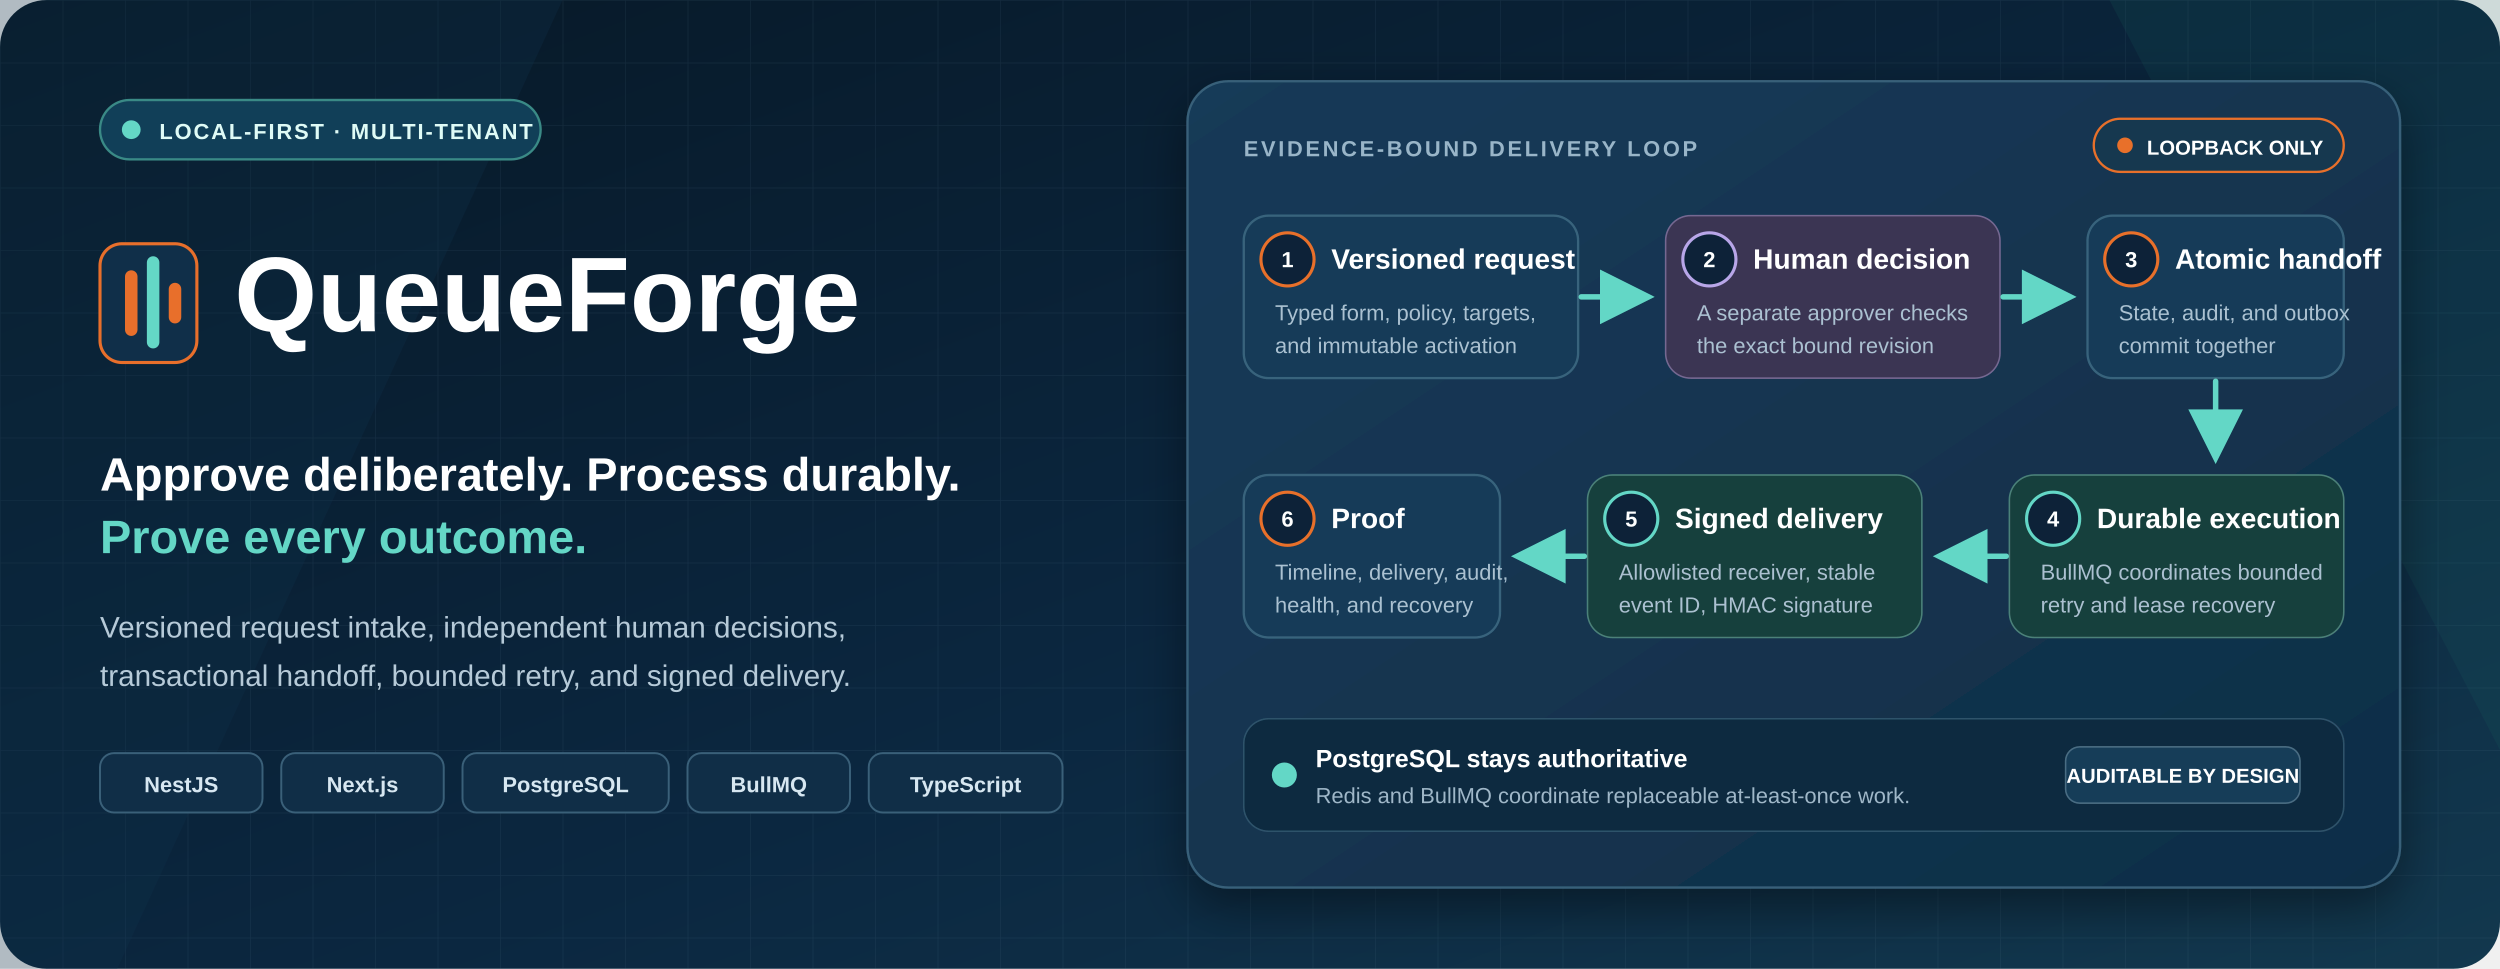
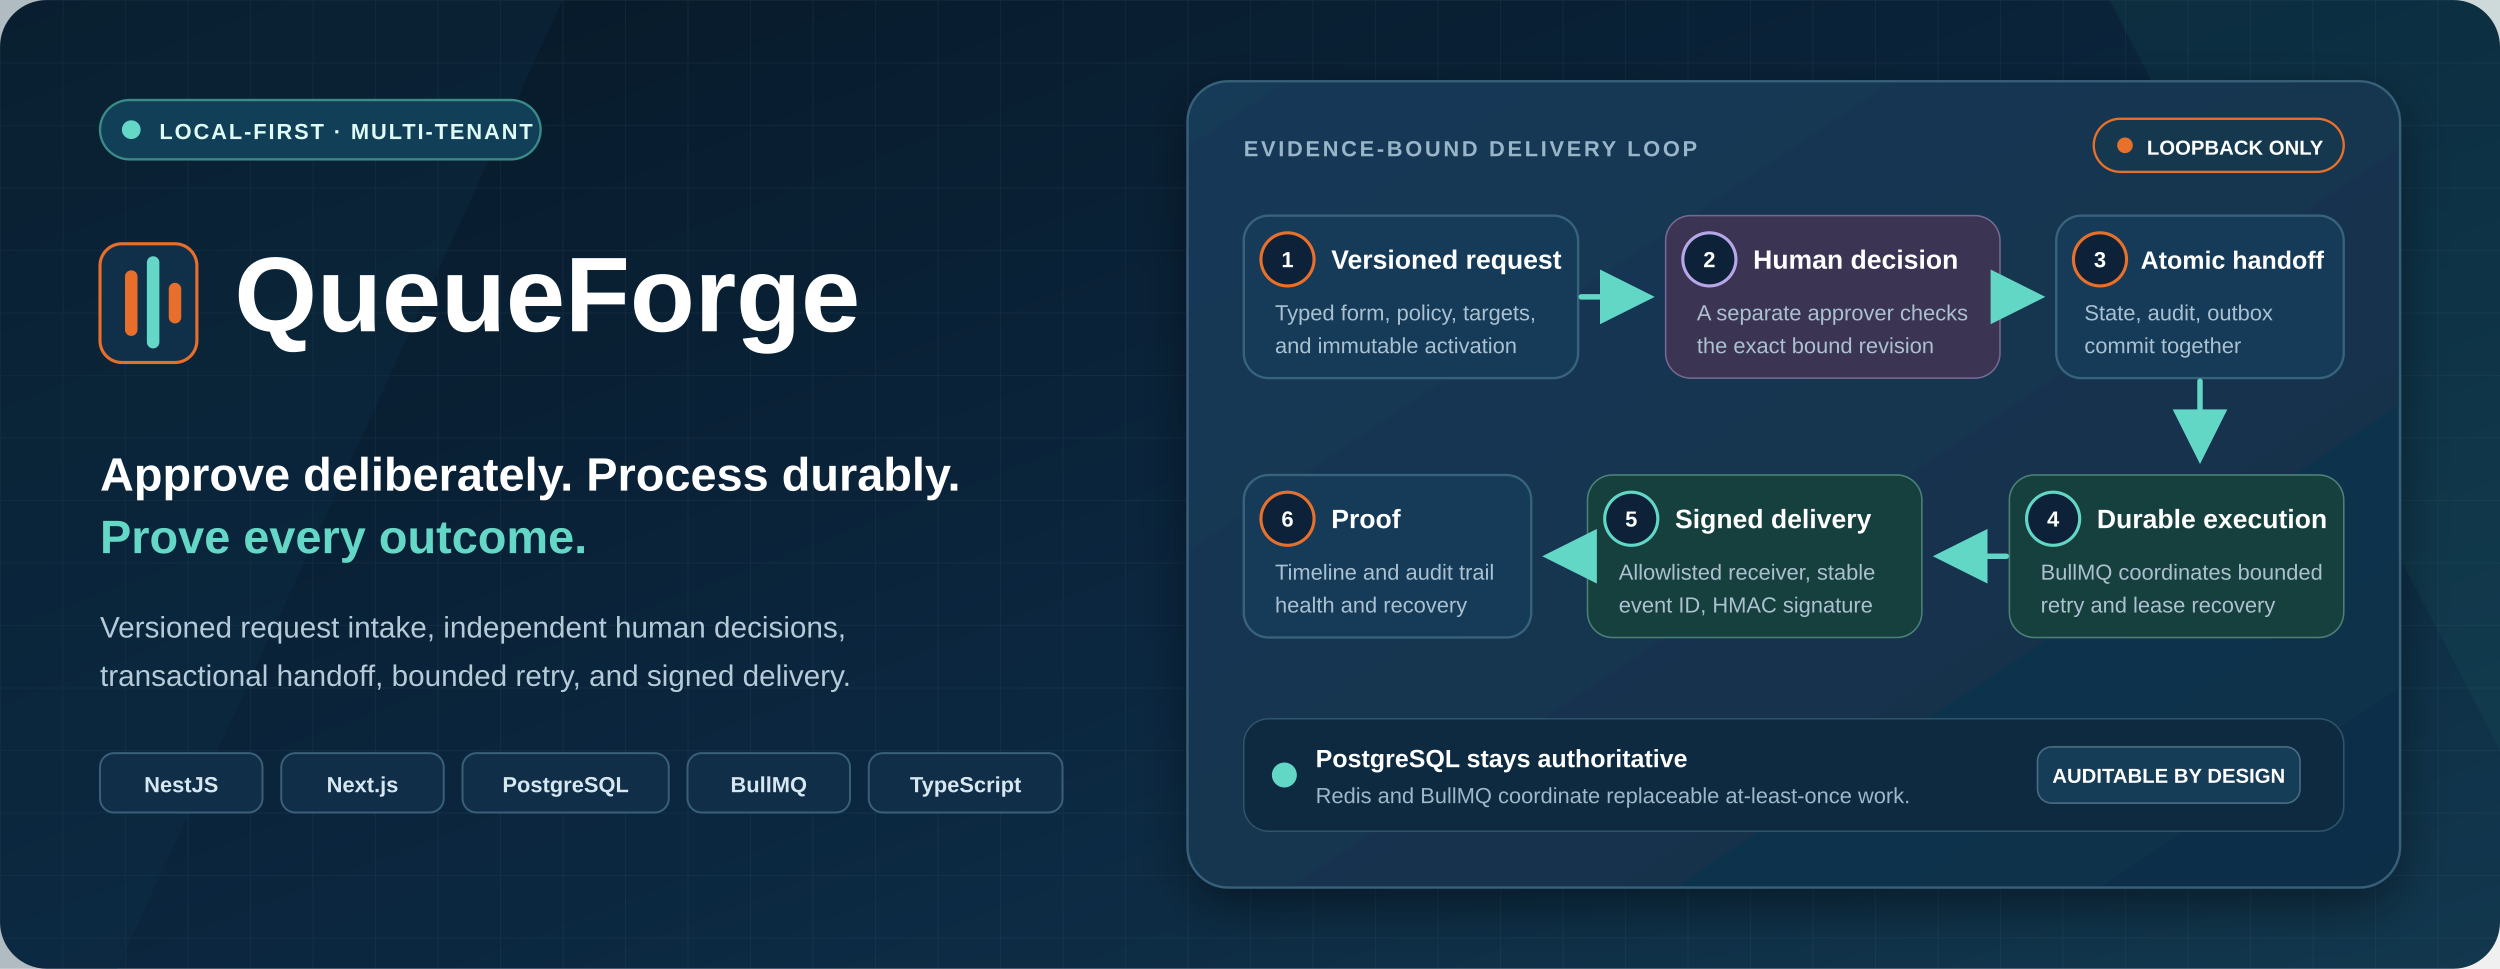
<svg xmlns="http://www.w3.org/2000/svg" viewBox="0 0 1600 620" role="img" aria-labelledby="title desc">
  <defs>
    <linearGradient id="background" x1="0" y1="0" x2="1" y2="1">
      <stop offset="0" stop-color="#071826" />
      <stop offset="0.58" stop-color="#0b2740" />
      <stop offset="1" stop-color="#12384e" />
    </linearGradient>
    <linearGradient id="panel" x1="0" y1="0" x2="1" y2="1">
      <stop offset="0" stop-color="#153a58" />
      <stop offset="1" stop-color="#102e47" />
    </linearGradient>
    <pattern id="grid" width="40" height="40" patternUnits="userSpaceOnUse">
      <path d="M 40 0 L 0 0 0 40" fill="none" stroke="#6f91aa" stroke-width="1" opacity="0.11" />
    </pattern>
    <filter id="shadow" x="-20%" y="-20%" width="140%" height="150%">
      <feDropShadow dx="0" dy="12" stdDeviation="16" flood-color="#020b12" flood-opacity="0.42" />
    </filter>
+     <filter id="flow-glow" x="-80%" y="-80%" width="260%" height="260%">
+       <feGaussianBlur stdDeviation="4" result="blur" />
+       <feMerge>
+         <feMergeNode in="blur" />
+         <feMergeNode in="SourceGraphic" />
+       </feMerge>
+     </filter>
    <marker id="arrow" markerWidth="10" markerHeight="10" refX="8" refY="5" orient="auto" markerUnits="strokeWidth">
      <path d="M 0 0 L 10 5 L 0 10 z" fill="#64d7c6" />
    </marker>
    <style>
      .sans { font-family: "Segoe UI", Arial, sans-serif; }
      .stage { fill: #143b58; stroke: #39637c; stroke-width: 1.5; }
      .stage-active { fill: #183f3c; stroke: #4b8179; }
      .stage-review { fill: #3b3453; stroke: #756891; }
-       .stage-title { fill: #ffffff; font: 700 18px "Segoe UI", Arial, sans-serif; }
+       .stage-title { fill: #ffffff; font: 700 17px "Segoe UI", Arial, sans-serif; }
+       .stage-title-compact { fill: #ffffff; font: 700 16px "Segoe UI", Arial, sans-serif; }
      .stage-note { fill: #abc1d1; font: 400 14px "Segoe UI", Arial, sans-serif; }
      .step { fill: #0a2337; stroke-width: 2; }
      .step-text { fill: #ffffff; font: 700 14px "Segoe UI", Arial, sans-serif; text-anchor: middle; }
      .flow { fill: none; stroke: #64d7c6; stroke-width: 3.5; stroke-linecap: round; marker-end: url(#arrow); }
      .chip { fill: #102e47; stroke: #3a6079; stroke-width: 1.25; }
      .chip-text { fill: #d7e7f1; font: 700 14px "Segoe UI", Arial, sans-serif; text-anchor: middle; }
+       @media (prefers-reduced-motion: reduce) { .motion-dot { display: none; } }
    </style>
  </defs>
  <rect width="1600" height="620" rx="30" fill="url(#background)" />
  <rect width="1600" height="620" rx="30" fill="url(#grid)" />
  <path d="M 0 0 H 360 L 75 620 H 0 Z" fill="#0f314c" opacity="0.28" />
  <path d="M 1600 0 H 1350 L 1600 480 Z" fill="#17635f" opacity="0.16" />
  <g transform="translate(64 64)">
    <rect width="282" height="38" rx="19" fill="#113f58" stroke="#3a8a86" stroke-width="1.5" />
    <circle cx="20" cy="19" r="6" fill="#64d7c6" />
    <text class="sans" x="38" y="25" fill="#dffbf6" font-size="14" font-weight="700" letter-spacing="1.2">LOCAL-FIRST · MULTI-TENANT</text>
    <g transform="translate(0 92)">
      <rect x="0" y="0" width="62" height="76" rx="14" fill="#102f49" stroke="#e86f2b" stroke-width="2" />
      <rect x="16" y="17" width="8" height="42" rx="4" fill="#e86f2b" />
      <rect x="30" y="8" width="8" height="59" rx="4" fill="#64d7c6" />
      <rect x="44" y="25" width="8" height="26" rx="4" fill="#e86f2b" />
      <text class="sans" x="86" y="56" fill="#ffffff" font-size="68" font-weight="750">QueueForge</text>
    </g>
    <text class="sans" x="0" y="250" fill="#ffffff" font-size="30" font-weight="700">Approve deliberately. Process durably.</text>
    <text class="sans" x="0" y="290" fill="#64d7c6" font-size="30" font-weight="700">Prove every outcome.</text>
    <text class="sans" x="0" y="344" fill="#b6cad8" font-size="19">Versioned request intake, independent human decisions,</text>
    <text class="sans" x="0" y="375" fill="#b6cad8" font-size="19">transactional handoff, bounded retry, and signed delivery.</text>
    <g transform="translate(0 418)">
      <rect class="chip" width="104" height="38" rx="9" />
      <text class="chip-text" x="52" y="25">NestJS</text>
      <rect class="chip" x="116" width="104" height="38" rx="9" />
      <text class="chip-text" x="168" y="25">Next.js</text>
      <rect class="chip" x="232" width="132" height="38" rx="9" />
      <text class="chip-text" x="298" y="25">PostgreSQL</text>
      <rect class="chip" x="376" width="104" height="38" rx="9" />
      <text class="chip-text" x="428" y="25">BullMQ</text>
      <rect class="chip" x="492" width="124" height="38" rx="9" />
      <text class="chip-text" x="554" y="25">TypeScript</text>
    </g>
  </g>
  <g transform="translate(760 52)" filter="url(#shadow)">
    <rect width="776" height="516" rx="26" fill="url(#panel)" stroke="#386079" stroke-width="1.5" />
    <text class="sans" x="36" y="48" fill="#99b5c8" font-size="14" font-weight="700" letter-spacing="1.7">EVIDENCE-BOUND DELIVERY LOOP</text>
    <rect x="580" y="24" width="160" height="34" rx="17" fill="#15394f" stroke="#e86f2b" stroke-width="1.5" />
    <circle cx="600" cy="41" r="5" fill="#e86f2b" />
    <text class="sans" x="614" y="47" fill="#ffffff" font-size="13" font-weight="700">LOOPBACK ONLY</text>
    <g transform="translate(36 86)">
      <rect class="stage" width="214" height="104" rx="16" />
      <circle class="step" cx="28" cy="28" r="17" stroke="#e86f2b" />
      <text class="step-text" x="28" y="33">1</text>
      <text class="stage-title" x="56" y="34">Versioned request</text>
      <text class="stage-note" x="20" y="67">Typed form, policy, targets,</text>
      <text class="stage-note" x="20" y="88">and immutable activation</text>
    </g>
    <path class="flow" d="M 252 138 H 292" />
    <g transform="translate(306 86)">
      <rect class="stage-review" width="214" height="104" rx="16" />
      <circle class="step" cx="28" cy="28" r="17" stroke="#b8a6e8" />
      <text class="step-text" x="28" y="33">2</text>
      <text class="stage-title" x="56" y="34">Human decision</text>
      <text class="stage-note" x="20" y="67">A separate approver checks</text>
      <text class="stage-note" x="20" y="88">the exact bound revision</text>
    </g>
-     <path class="flow" d="M 522 138 H 562" />
-     <g transform="translate(576 86)">
-       <rect class="stage" width="164" height="104" rx="16" />
+     <path class="flow" d="M 522 138 H 542" />
+     <g transform="translate(556 86)">
+       <rect class="stage" width="184" height="104" rx="16" />
      <circle class="step" cx="28" cy="28" r="17" stroke="#e86f2b" />
      <text class="step-text" x="28" y="33">3</text>
-       <text class="stage-title" x="56" y="34">Atomic handoff</text>
-       <text class="stage-note" x="20" y="67">State, audit, and outbox</text>
-       <text class="stage-note" x="20" y="88">commit together</text>
+       <text class="stage-title-compact" x="54" y="34">Atomic handoff</text>
+       <text class="stage-note" x="18" y="67">State, audit, outbox</text>
+       <text class="stage-note" x="18" y="88">commit together</text>
    </g>
-     <path class="flow" d="M 658 192 V 238" />
+     <path class="flow" d="M 648 192 V 238" />
    <g transform="translate(526 252)">
      <rect class="stage-active" width="214" height="104" rx="16" />
      <circle class="step" cx="28" cy="28" r="17" stroke="#64d7c6" />
      <text class="step-text" x="28" y="33">4</text>
      <text class="stage-title" x="56" y="34">Durable execution</text>
      <text class="stage-note" x="20" y="67">BullMQ coordinates bounded</text>
      <text class="stage-note" x="20" y="88">retry and lease recovery</text>
    </g>
    <path class="flow" d="M 524 304 H 484" />
    <g transform="translate(256 252)">
      <rect class="stage-active" width="214" height="104" rx="16" />
      <circle class="step" cx="28" cy="28" r="17" stroke="#64d7c6" />
      <text class="step-text" x="28" y="33">5</text>
      <text class="stage-title" x="56" y="34">Signed delivery</text>
      <text class="stage-note" x="20" y="67">Allowlisted receiver, stable</text>
      <text class="stage-note" x="20" y="88">event ID, HMAC signature</text>
    </g>
-     <path class="flow" d="M 254 304 H 214" />
+     <path class="flow" d="M 254 304 H 234" />
    <g transform="translate(36 252)">
-       <rect class="stage" width="164" height="104" rx="16" />
+       <rect class="stage" width="184" height="104" rx="16" />
      <circle class="step" cx="28" cy="28" r="17" stroke="#e86f2b" />
      <text class="step-text" x="28" y="33">6</text>
      <text class="stage-title" x="56" y="34">Proof</text>
-       <text class="stage-note" x="20" y="67">Timeline, delivery, audit,</text>
-       <text class="stage-note" x="20" y="88">health, and recovery</text>
+       <text class="stage-note" x="20" y="67">Timeline and audit trail</text>
+       <text class="stage-note" x="20" y="88">health and recovery</text>
+     </g>
+     <g class="motion-dot" pointer-events="none" fill="#ffffff" filter="url(#flow-glow)">
+       <circle r="5" opacity="0">
+         <animate attributeName="opacity" values="0;1;1;0;0" keyTimes="0;0.02;0.12;0.17;1" dur="6s" repeatCount="indefinite" />
+         <animateMotion path="M 252 138 H 292" keyPoints="0;1;1" keyTimes="0;0.15;1" calcMode="linear" dur="6s" repeatCount="indefinite" />
+       </circle>
+       <circle r="5" opacity="0">
+         <animate attributeName="opacity" values="0;1;1;0;0" keyTimes="0;0.02;0.12;0.17;1" dur="6s" begin="0.9s" repeatCount="indefinite" />
+         <animateMotion path="M 522 138 H 542" keyPoints="0;1;1" keyTimes="0;0.15;1" calcMode="linear" dur="6s" begin="0.9s" repeatCount="indefinite" />
+       </circle>
+       <circle r="5" opacity="0" fill="#e86f2b">
+         <animate attributeName="opacity" values="0;1;1;0;0" keyTimes="0;0.02;0.12;0.17;1" dur="6s" begin="1.8s" repeatCount="indefinite" />
+         <animateMotion path="M 648 192 V 238" keyPoints="0;1;1" keyTimes="0;0.15;1" calcMode="linear" dur="6s" begin="1.8s" repeatCount="indefinite" />
+       </circle>
+       <circle r="5" opacity="0" fill="#64d7c6">
+         <animate attributeName="opacity" values="0;1;1;0;0" keyTimes="0;0.02;0.12;0.17;1" dur="6s" begin="2.7s" repeatCount="indefinite" />
+         <animateMotion path="M 524 304 H 484" keyPoints="0;1;1" keyTimes="0;0.15;1" calcMode="linear" dur="6s" begin="2.7s" repeatCount="indefinite" />
+       </circle>
+       <circle r="5" opacity="0" fill="#64d7c6">
+         <animate attributeName="opacity" values="0;1;1;0;0" keyTimes="0;0.02;0.12;0.17;1" dur="6s" begin="3.6s" repeatCount="indefinite" />
+         <animateMotion path="M 254 304 H 234" keyPoints="0;1;1" keyTimes="0;0.15;1" calcMode="linear" dur="6s" begin="3.6s" repeatCount="indefinite" />
+       </circle>
    </g>
    <rect x="36" y="408" width="704" height="72" rx="16" fill="#0d2a40" stroke="#2f536b" />
    <circle cx="62" cy="444" r="8" fill="#64d7c6" />
    <text class="sans" x="82" y="439" fill="#ffffff" font-size="16" font-weight="700">PostgreSQL stays authoritative</text>
    <text class="sans" x="82" y="462" fill="#9fb7c8" font-size="14">Redis and BullMQ coordinate replaceable at-least-once work.</text>
-     <rect x="562" y="426" width="150" height="36" rx="9" fill="#173d59" stroke="#4a6d83" />
-     <text class="sans" x="637" y="449" fill="#ffffff" font-size="13" font-weight="700" text-anchor="middle">AUDITABLE BY DESIGN</text>
+     <rect x="544" y="426" width="168" height="36" rx="9" fill="#173d59" stroke="#4a6d83" />
+     <text class="sans" x="628" y="449" fill="#ffffff" font-size="13" font-weight="700" text-anchor="middle">AUDITABLE BY DESIGN</text>
  </g>
</svg>
